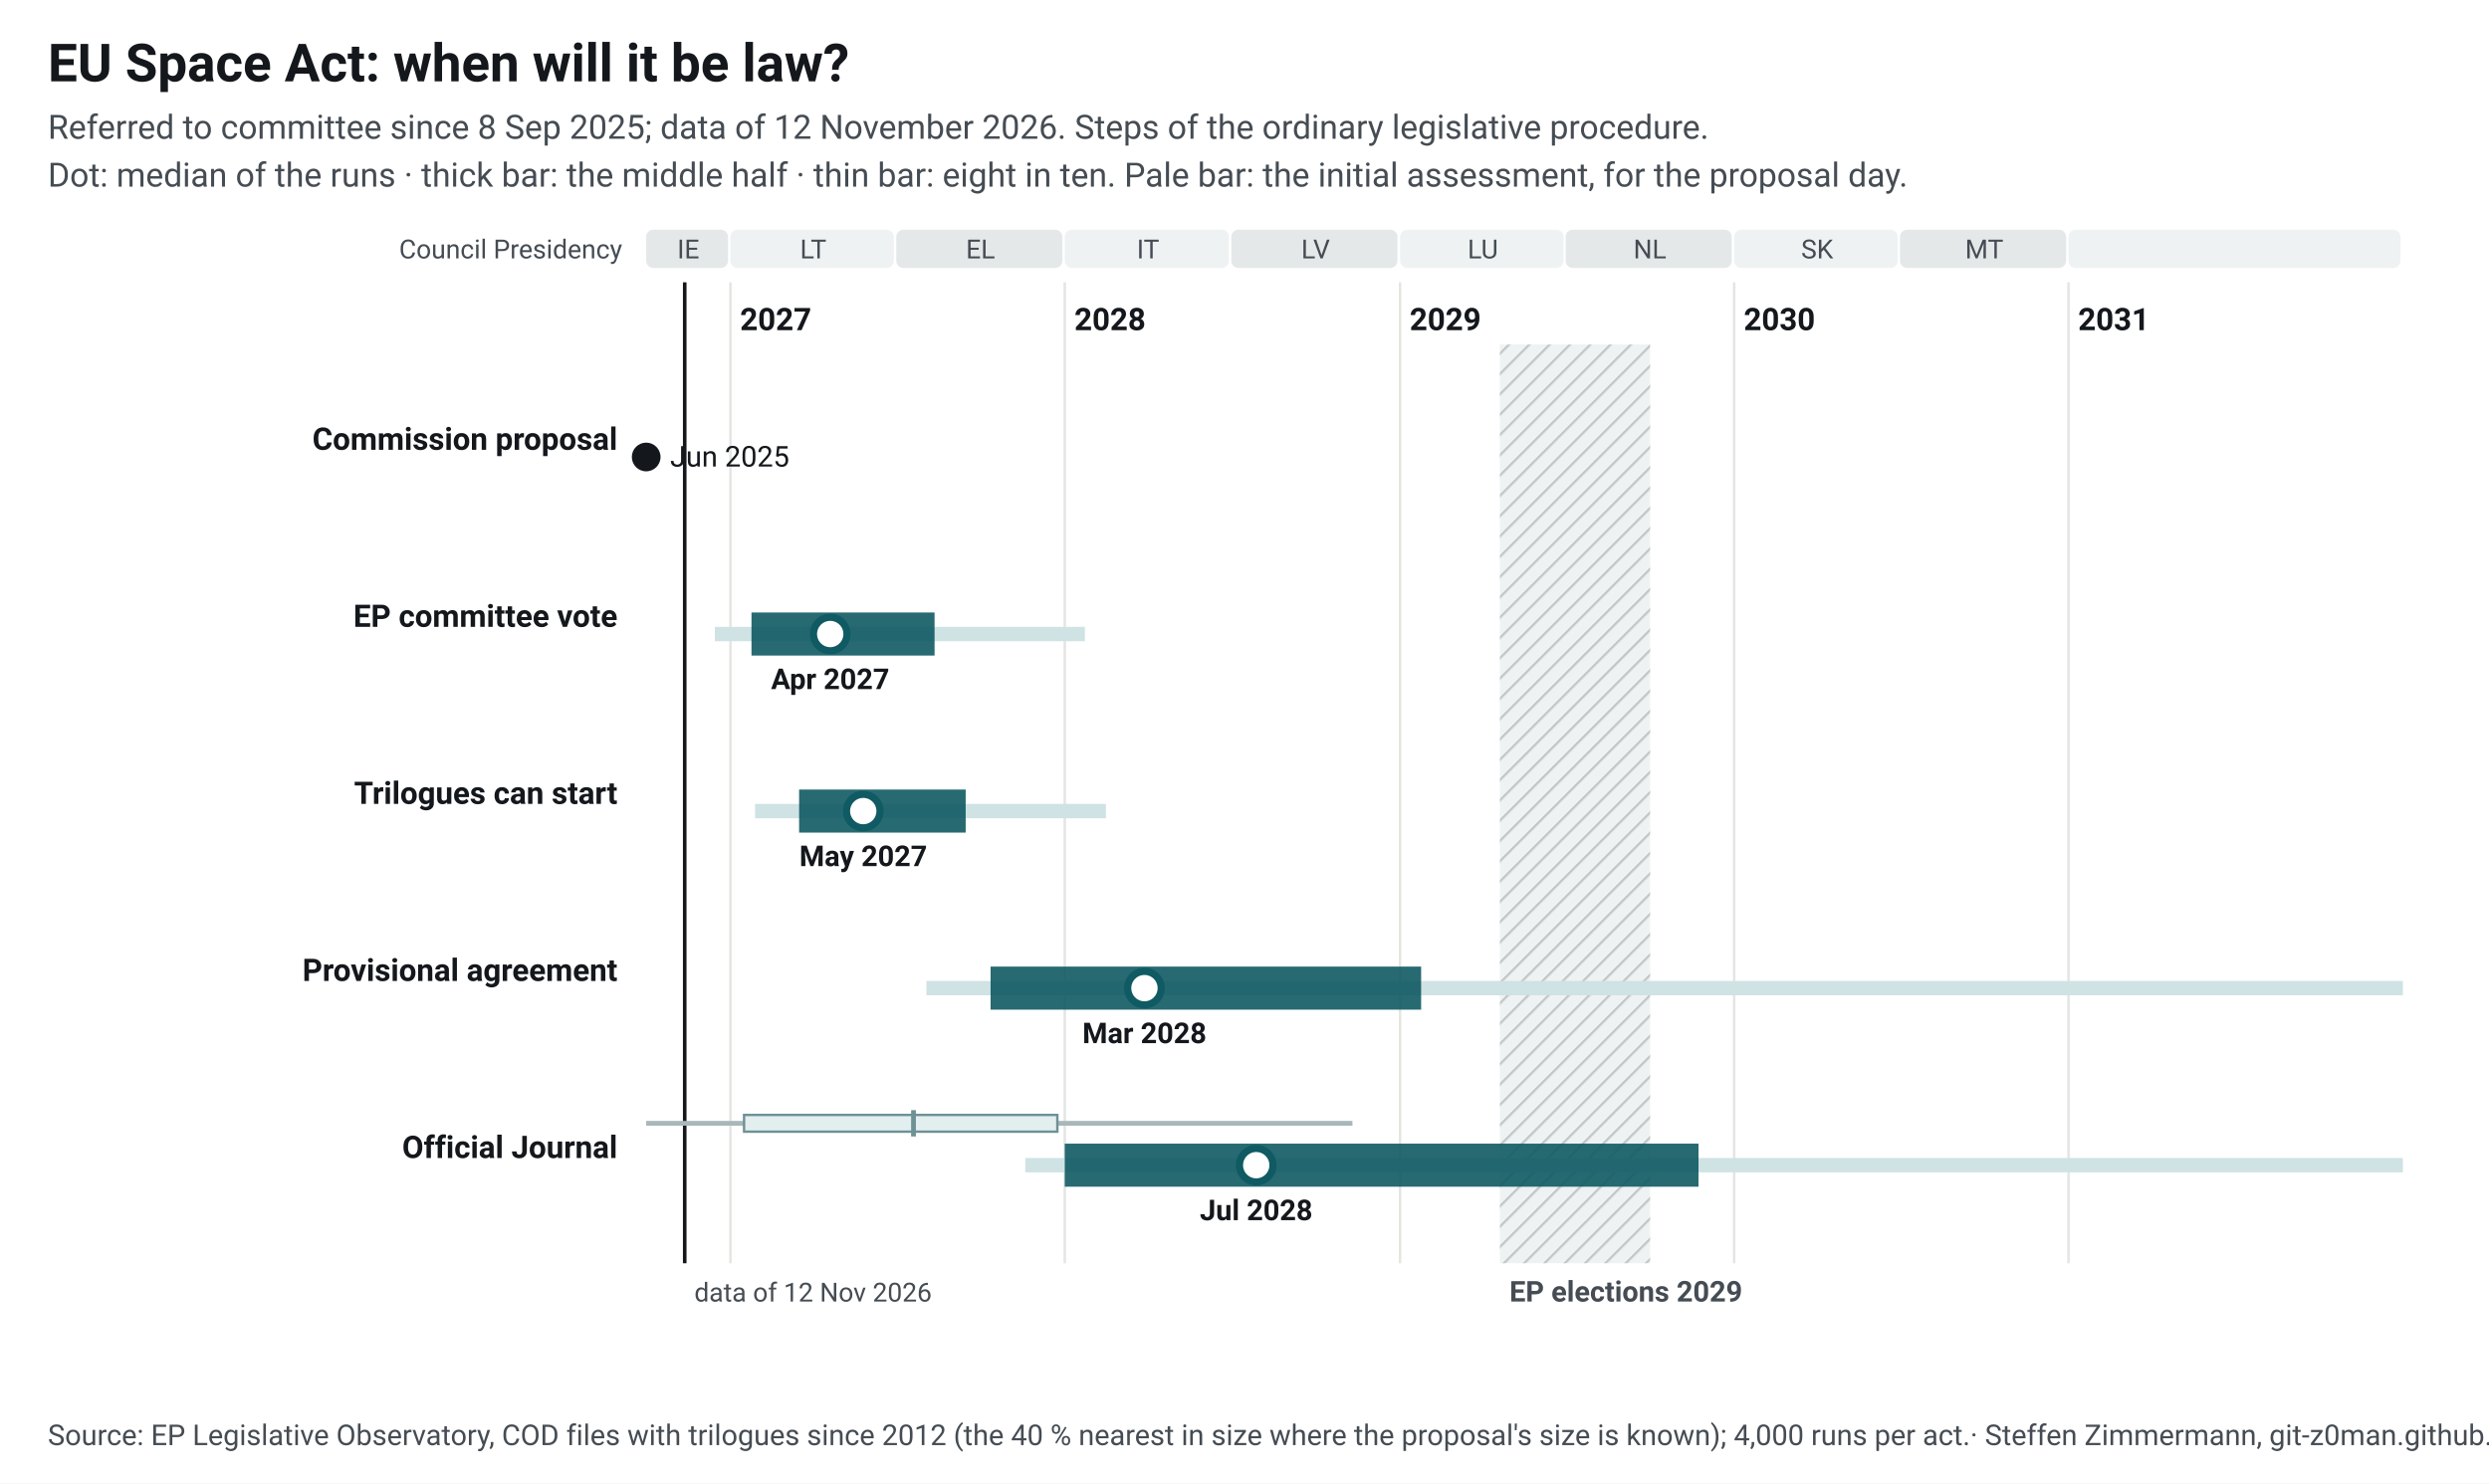
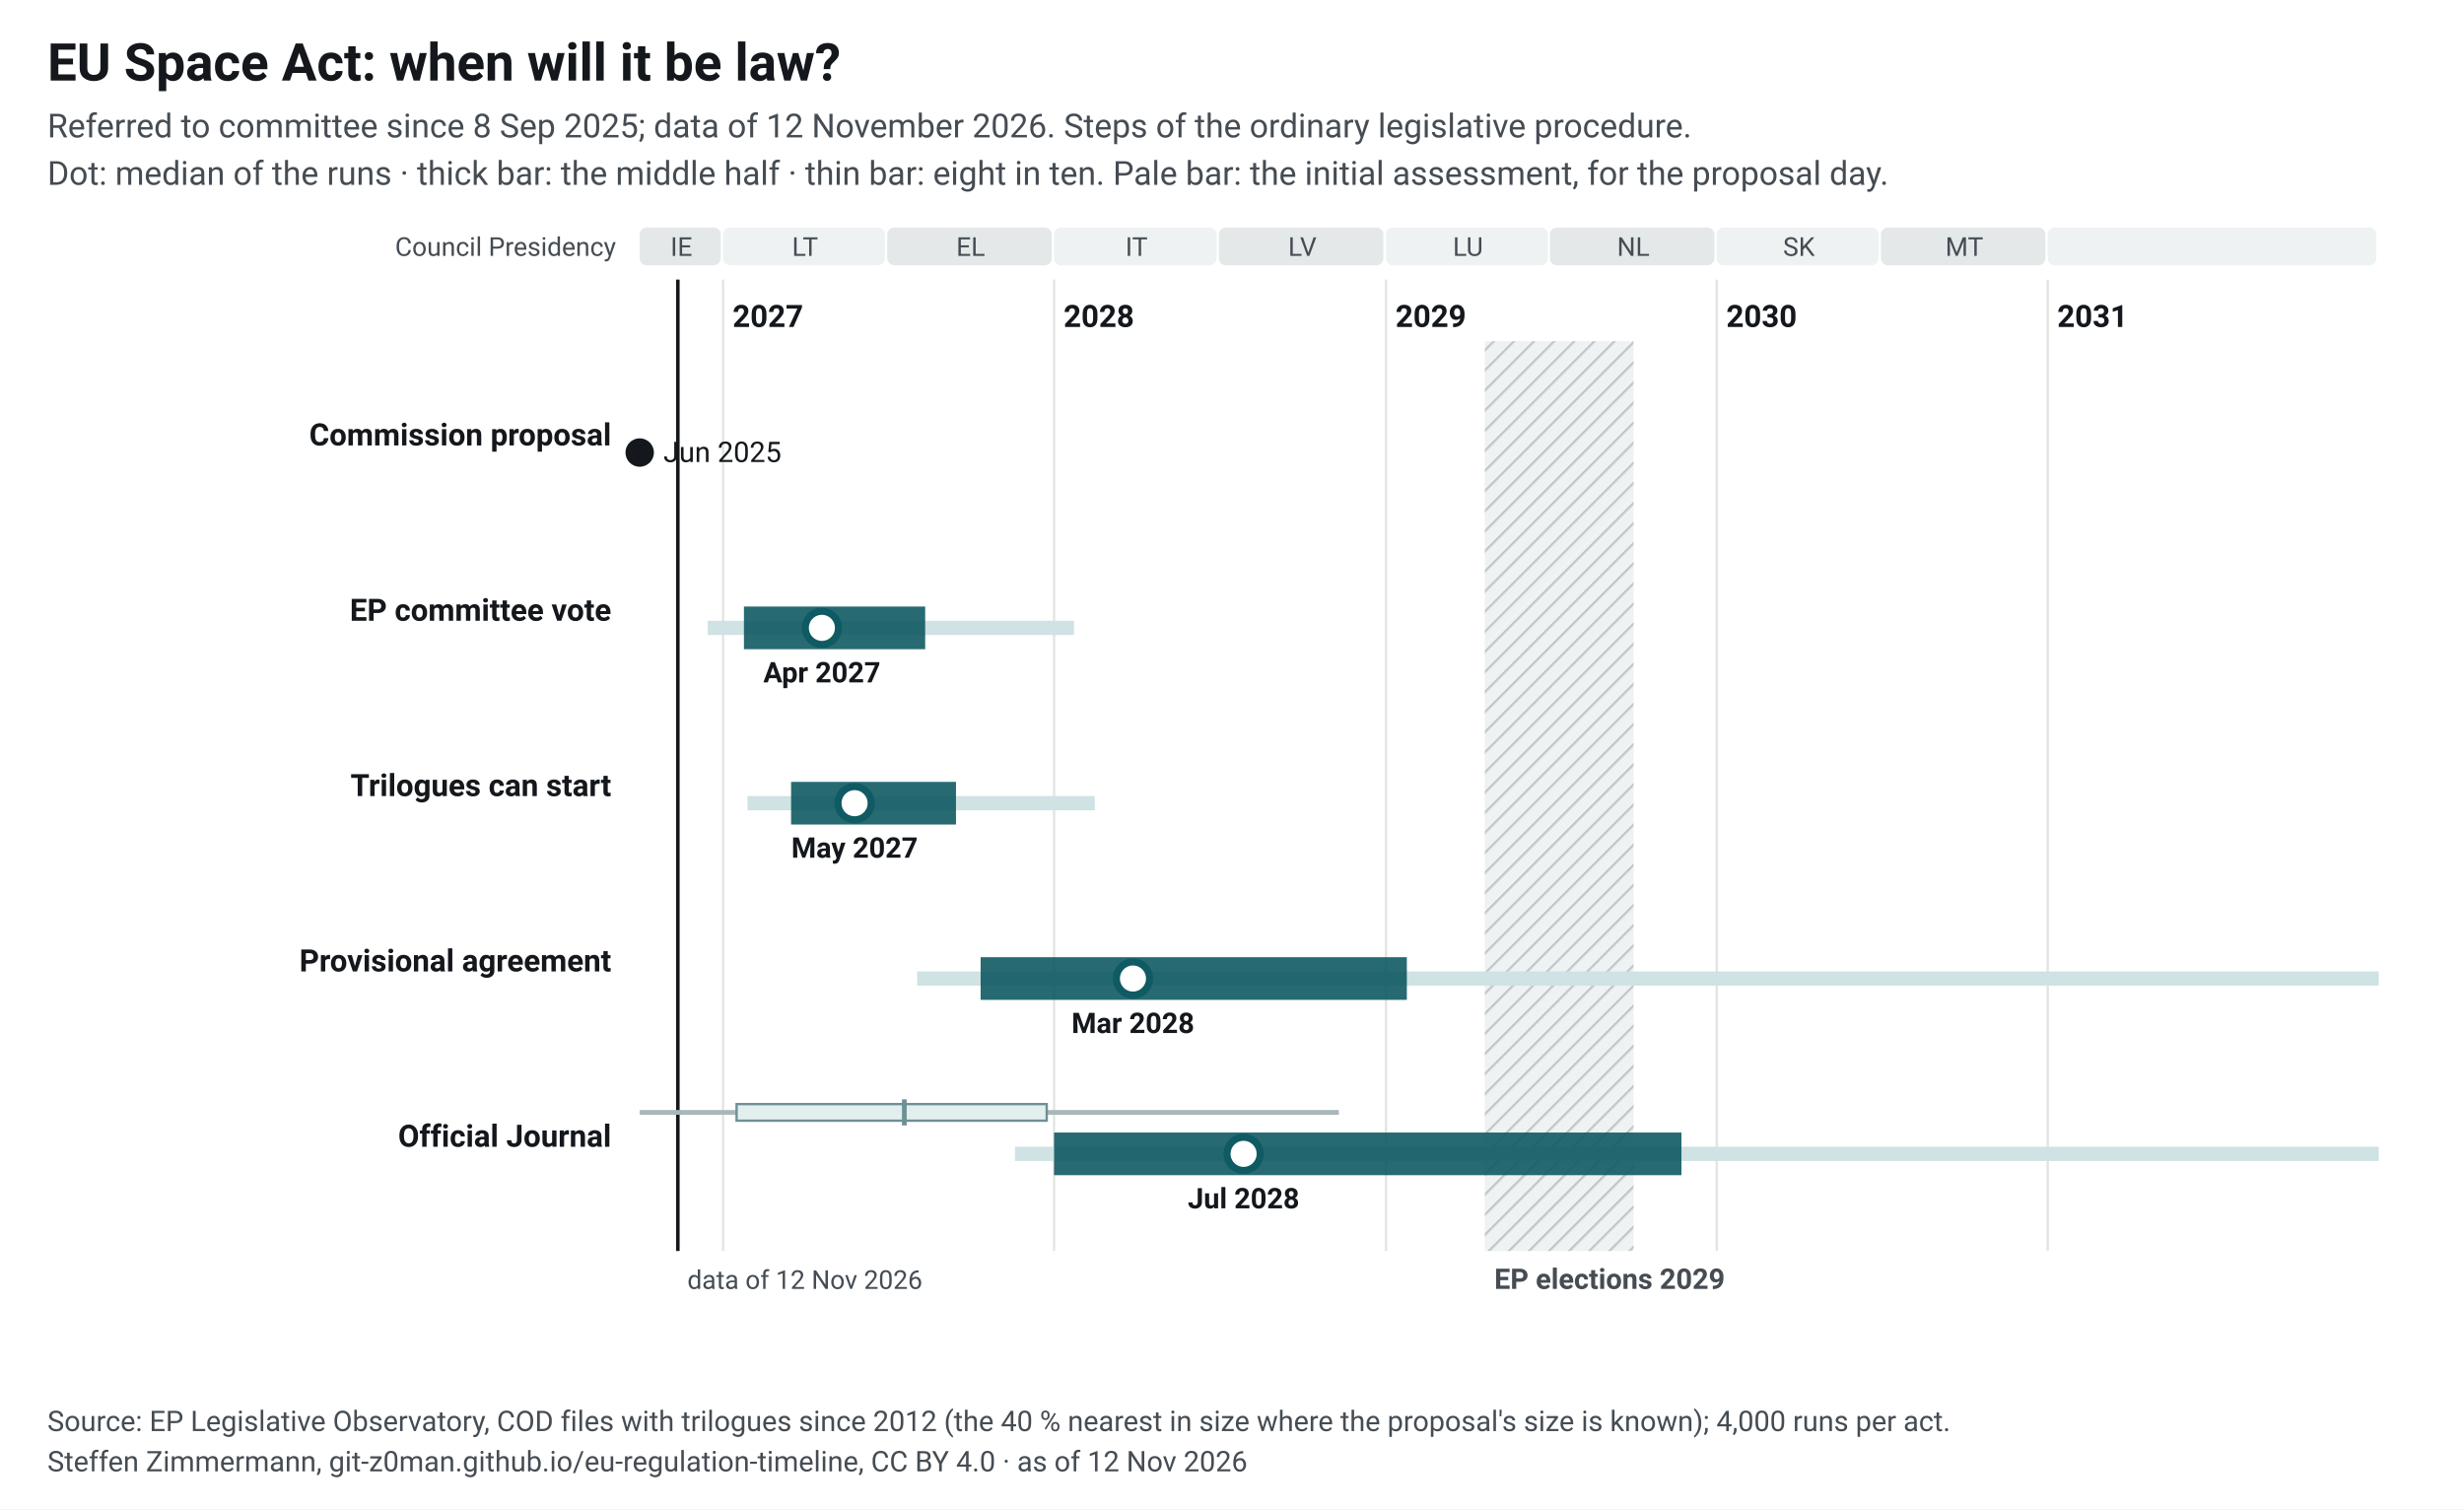
- <svg xmlns="http://www.w3.org/2000/svg" width="1040" height="620" viewBox="0 0 1040 620" font-family="&quot;Source Sans 3&quot;, system-ui, -apple-system, Segoe UI, Roboto, Arial, sans-serif" font-size="13">
+ <svg xmlns="http://www.w3.org/2000/svg" width="1040" height="637" viewBox="0 0 1040 637" font-family="&quot;Source Sans 3&quot;, system-ui, -apple-system, Segoe UI, Roboto, Arial, sans-serif" font-size="13">
  <style>.ink{fill:#14181c}.mu{fill:#454c53}.gr{stroke:#e3e5e1;stroke-width:1}.pa{fill:#eef2f2}.pb{fill:#e4e8e9}.hb{fill:#eef2f2}.hl{stroke:#c3c9cc}.wt{fill:#454c53}.pt{fill:#14181c;paint-order:stroke;stroke:#fff;stroke-width:4px;stroke-linejoin:round}.pl{stroke:#14181c}.td{stroke:#14181c;stroke-width:1.5}.b50{fill:#0f5a63;opacity:.9}.b80{fill:#cfe2e4}.med{fill:#fff;stroke:#0f5a63}.fx{fill:#14181c}.ini{fill:#e3eeef;stroke:#6e9195;stroke-width:1}.ini80{fill:#a7b7ba}.inim{stroke:#6e9195;stroke-width:2}.c1{stroke:#0f5a63}.c2{stroke:#454c53;stroke-dasharray:7 4}a text{fill:#0f5a63}.nl-pending{fill:#0f5a63}.nl-adopted{fill:#5b646b}.nl-plan{fill:#fff;stroke:#14181c}.nl-open{fill:none;stroke:#14181c}.nl-q{fill:#14181c}.nl-row{stroke:#e3e5e1;stroke-width:.6}.nl-g-announced{fill:#f1f2f3}.nl-g-pending{fill:#e3eeef}.nl-g-adopted{fill:#eef2f2}</style>
-   <rect width="1040" height="620" fill="#fff" />
+   <rect width="1040" height="637" fill="#fff" />
  <text x="20" y="34" font-size="22" font-weight="700" class="ink">EU Space Act: when will it be law?</text>
  <text x="20" y="58" font-size="14" class="mu">Referred to committee since 8 Sep 2025; data of 12 November 2026. Steps of the ordinary legislative procedure.</text>
  <text x="20" y="78" font-size="14" class="mu">Dot: median of the runs · thick bar: the middle half · thin bar: eight in ten. Pale bar: the initial assessment, for the proposal day.</text>
  <g transform="translate(20,92)">
    <defs>
      <pattern id="hatch-42" width="6" height="6" patternUnits="userSpaceOnUse" patternTransform="rotate(45)">
        <rect width="6" height="6" class="hb" />
        <line x1="0" y1="0" x2="0" y2="6" class="hl" stroke-width="2" />
      </pattern>
    </defs>
    <rect x="250.0" y="4" width="34.2" height="16" rx="3" class="pb" data-tip="Council Presidency: IE, Jul 2026 to Dec 2026" />
    <text x="267.6" y="16" text-anchor="middle" font-size="11" class="mu">IE</text>
    <rect x="285.2" y="4" width="68.3" height="16" rx="3" class="pa" data-tip="Council Presidency: LT, Jan 2027 to Jun 2027" />
    <text x="319.8" y="16" text-anchor="middle" font-size="11" class="mu">LT</text>
    <rect x="354.5" y="4" width="69.4" height="16" rx="3" class="pb" data-tip="Council Presidency: EL, Jul 2027 to Dec 2027" />
    <text x="389.7" y="16" text-anchor="middle" font-size="11" class="mu">EL</text>
    <rect x="424.9" y="4" width="68.6" height="16" rx="3" class="pa" data-tip="Council Presidency: IT, Jan 2028 to Jun 2028" />
    <text x="459.7" y="16" text-anchor="middle" font-size="11" class="mu">IT</text>
    <rect x="494.5" y="4" width="69.4" height="16" rx="3" class="pb" data-tip="Council Presidency: LV, Jul 2028 to Dec 2028" />
    <text x="529.7" y="16" text-anchor="middle" font-size="11" class="mu">LV</text>
    <rect x="565.0" y="4" width="68.3" height="16" rx="3" class="pa" data-tip="Council Presidency: LU, Jan 2029 to Jun 2029" />
    <text x="599.6" y="16" text-anchor="middle" font-size="11" class="mu">LU</text>
    <rect x="634.2" y="4" width="69.4" height="16" rx="3" class="pb" data-tip="Council Presidency: NL, Jul 2029 to Dec 2029" />
    <text x="669.4" y="16" text-anchor="middle" font-size="11" class="mu">NL</text>
    <rect x="704.6" y="4" width="68.3" height="16" rx="3" class="pa" data-tip="Council Presidency: SK, Jan 2030 to Jun 2030" />
    <text x="739.3" y="16" text-anchor="middle" font-size="11" class="mu">SK</text>
    <rect x="773.9" y="4" width="69.4" height="16" rx="3" class="pb" data-tip="Council Presidency: MT, Jul 2030 to Dec 2030" />
    <text x="809.1" y="16" text-anchor="middle" font-size="11" class="mu">MT</text>
    <rect x="844.3" y="4" width="138.7" height="16" rx="3" class="pa" data-tip="Council Presidency: not decided, Jan 2031 to Dec 2031" />
    <text x="914.2" y="16" text-anchor="middle" font-size="11" class="mu" />
    <line x1="285.2" y1="26" x2="285.2" y2="436" class="gr" />
    <text x="289.2" y="46" font-weight="600" class="ink">2027</text>
    <line x1="424.9" y1="26" x2="424.9" y2="436" class="gr" />
    <text x="428.9" y="46" font-weight="600" class="ink">2028</text>
    <line x1="565.0" y1="26" x2="565.0" y2="436" class="gr" />
    <text x="569.0" y="46" font-weight="600" class="ink">2029</text>
    <line x1="704.6" y1="26" x2="704.6" y2="436" class="gr" />
    <text x="708.6" y="46" font-weight="600" class="ink">2030</text>
    <line x1="844.3" y1="26" x2="844.3" y2="436" class="gr" />
    <text x="848.3" y="46" font-weight="600" class="ink">2031</text>
    <rect x="606.7" y="52" width="62.8" height="384" fill="url(#hatch-42)" data-tip="European elections 2029: Parliament does no legislative work from its last session in April until the new committees vote again in October (assumption, as in 2024; the dates are not set yet)." />
    <text x="610.7" y="452" font-size="12" font-weight="600" class="wt">EP elections 2029</text>
    <text x="240" y="16" text-anchor="end" font-size="11" class="mu">Council Presidency</text>
    <line x1="266.1" y1="26" x2="266.1" y2="436" class="td" />
    <text x="270.1" y="452" font-size="11" class="mu">data of 12 Nov 2026</text>
    <text x="238" y="96.0" text-anchor="end" font-weight="600" class="ink lnk">Commission proposal</text>
    <circle cx="250.0" cy="99.0" r="6" class="fx" data-tip="Commission proposal: 25 Jun 2025" />
    <text x="260.0" y="103.0" font-size="12" class="ink">Jun 2025</text>
    <text x="238" y="170.0" text-anchor="end" font-weight="600" class="ink lnk">EP committee vote</text>
    <rect x="278.7" y="170.0" width="154.6" height="6" class="b80" data-tip="EP committee vote: median Apr 2027; half of the runs Jan 2027 to Aug 2027; eight in ten Dec 2026 to Jan 2028" />
    <rect x="294.0" y="164.0" width="76.5" height="18" class="b50" data-tip="EP committee vote: median Apr 2027; half of the runs Jan 2027 to Aug 2027; eight in ten Dec 2026 to Jan 2028" />
    <circle cx="326.9" cy="173.0" r="7" class="med" stroke-width="3" data-tip="EP committee vote: median Apr 2027; half of the runs Jan 2027 to Aug 2027; eight in ten Dec 2026 to Jan 2028" />
    <text x="326.9" y="196.0" text-anchor="middle" font-size="12" font-weight="600" class="ink">Apr 2027</text>
    <text x="238" y="244.0" text-anchor="end" font-weight="600" class="ink lnk">Trilogues can start</text>
    <rect x="295.5" y="244.0" width="146.6" height="6" class="b80" data-tip="Trilogues can start: median May 2027; half of the runs Mar 2027 to Sep 2027; eight in ten Jan 2027 to Feb 2028" />
    <rect x="313.9" y="238.0" width="69.6" height="18" class="b50" data-tip="Trilogues can start: median May 2027; half of the runs Mar 2027 to Sep 2027; eight in ten Jan 2027 to Feb 2028" />
    <circle cx="340.7" cy="247.0" r="7" class="med" stroke-width="3" data-tip="Trilogues can start: median May 2027; half of the runs Mar 2027 to Sep 2027; eight in ten Jan 2027 to Feb 2028" />
    <text x="340.7" y="270.0" text-anchor="middle" font-size="12" font-weight="600" class="ink">May 2027</text>
    <text x="238" y="318.0" text-anchor="end" font-weight="600" class="ink lnk">Provisional agreement</text>
    <rect x="367.1" y="318.0" width="616.9" height="6" class="b80" data-tip="Provisional agreement: median Mar 2028; half of the runs Oct 2027 to Jan 2029; eight in ten Aug 2027 to Feb 2033" />
    <rect x="393.9" y="312.0" width="179.9" height="18" class="b50" data-tip="Provisional agreement: median Mar 2028; half of the runs Oct 2027 to Jan 2029; eight in ten Aug 2027 to Feb 2033" />
    <circle cx="458.2" cy="321.0" r="7" class="med" stroke-width="3" data-tip="Provisional agreement: median Mar 2028; half of the runs Oct 2027 to Jan 2029; eight in ten Aug 2027 to Feb 2033" />
    <text x="458.2" y="344.0" text-anchor="middle" font-size="12" font-weight="600" class="ink">Mar 2028</text>
    <text x="238" y="392.0" text-anchor="end" font-weight="600" class="ink lnk">Official Journal</text>
    <rect x="250.0" y="376.5" width="295.1" height="2" class="ini80" data-tip="Initial assessment, forecast for the proposal day (25 Jun 2025): Official Journal: median Jul 2027; half of the runs Jan 2027 to Dec 2027; eight in ten Aug 2026 to Nov 2028" />
    <rect x="290.9" y="374.0" width="130.9" height="7" class="ini" data-tip="Initial assessment, forecast for the proposal day (25 Jun 2025): Official Journal: median Jul 2027; half of the runs Jan 2027 to Dec 2027; eight in ten Aug 2026 to Nov 2028" />
    <line x1="361.7" y1="372.0" x2="361.7" y2="383.0" class="inim" data-tip="Initial assessment, forecast for the proposal day (25 Jun 2025): Official Journal: median Jul 2027; half of the runs Jan 2027 to Dec 2027; eight in ten Aug 2026 to Nov 2028" />
    <rect x="408.4" y="392.0" width="575.6" height="6" class="b80" data-tip="Official Journal: median Jul 2028; half of the runs Jan 2028 to Nov 2029; eight in ten Nov 2027 to Apr 2033" />
    <rect x="424.9" y="386.0" width="264.8" height="18" class="b50" data-tip="Official Journal: median Jul 2028; half of the runs Jan 2028 to Nov 2029; eight in ten Nov 2027 to Apr 2033" />
    <circle cx="504.9" cy="395.0" r="7" class="med" stroke-width="3" data-tip="Official Journal: median Jul 2028; half of the runs Jan 2028 to Nov 2029; eight in ten Nov 2027 to Apr 2033" />
    <text x="504.9" y="418.0" text-anchor="middle" font-size="12" font-weight="600" class="ink">Jul 2028</text>
  </g>
-   <text x="20" y="604" font-size="12" class="mu">Source: EP Legislative Observatory, COD files with trilogues since 2012 (the 40 % nearest in size where the proposal's size is known); 4,000 runs per act.<tspan> · Steffen Zimmermann, git-z0man.github.io/eu-regulation-timeline, CC BY 4.0</tspan>
-   </text>
+   <text x="20" y="604" font-size="12" class="mu">Source: EP Legislative Observatory, COD files with trilogues since 2012 (the 40 % nearest in size where the proposal's size is known); 4,000 runs per act.</text>
+   <text x="20" y="621" font-size="12" class="mu">Steffen Zimmermann, git-z0man.github.io/eu-regulation-timeline, CC BY 4.0 · as of 12 Nov 2026</text>
</svg>
